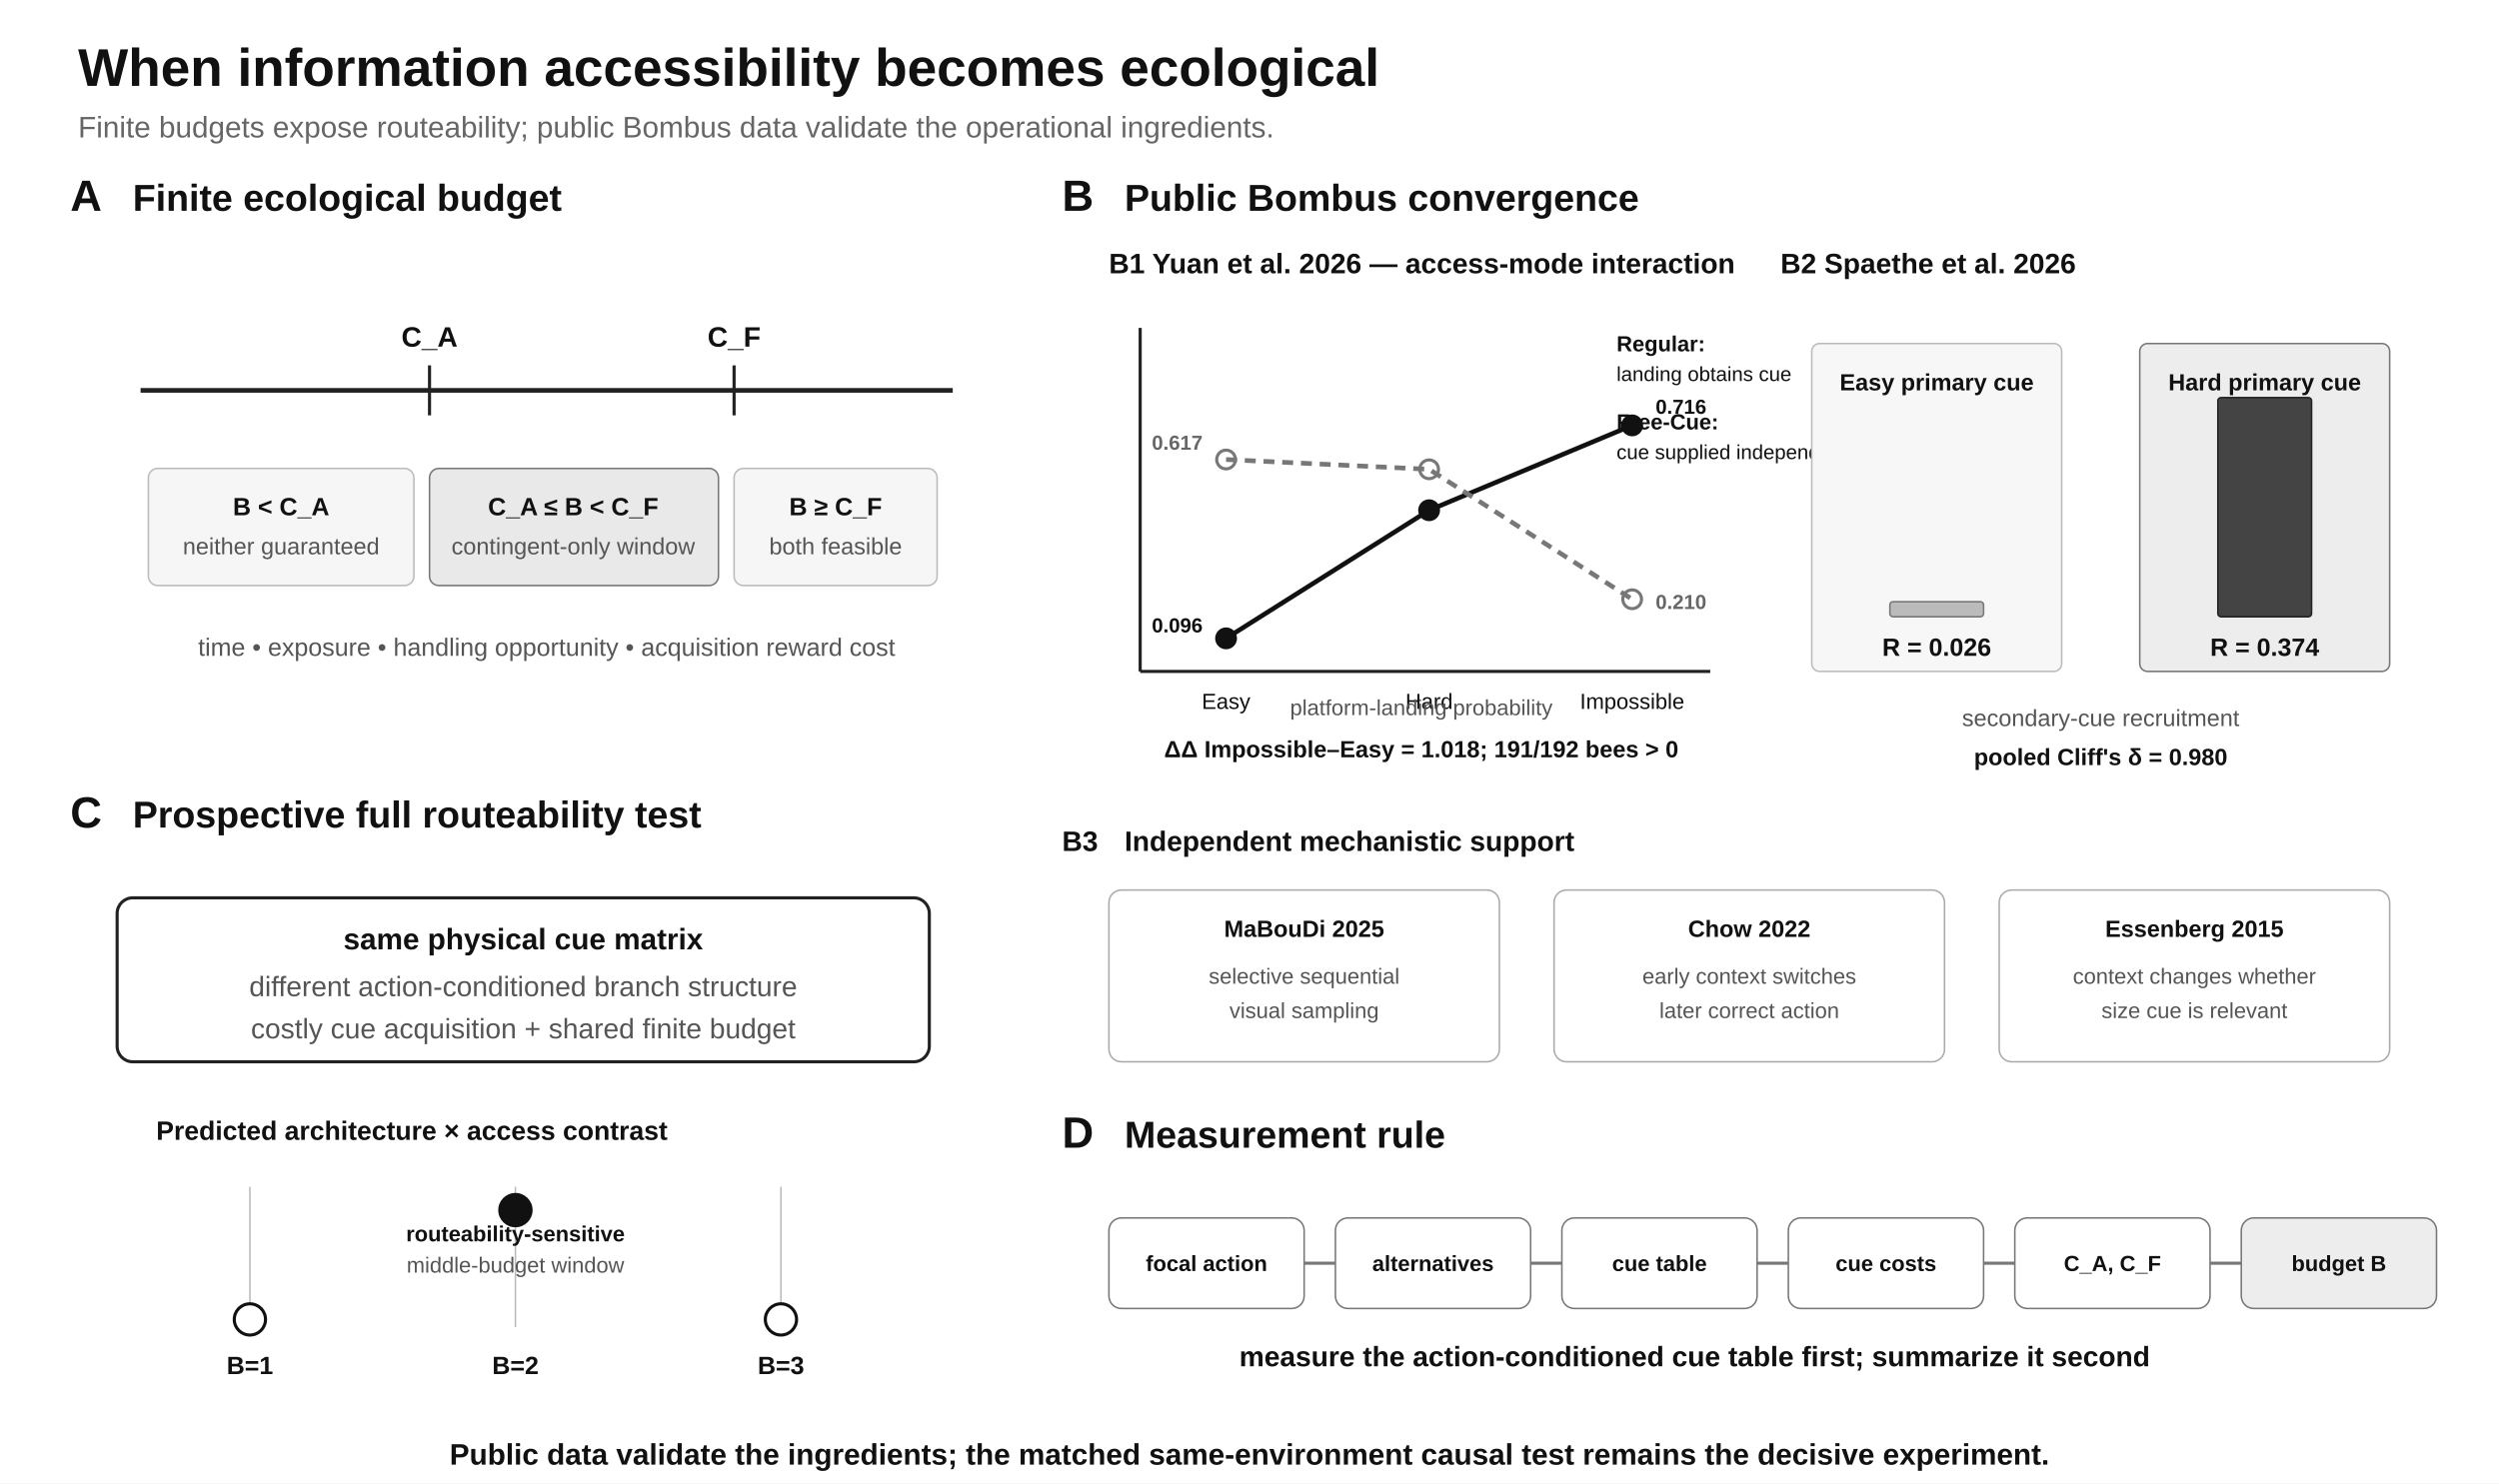
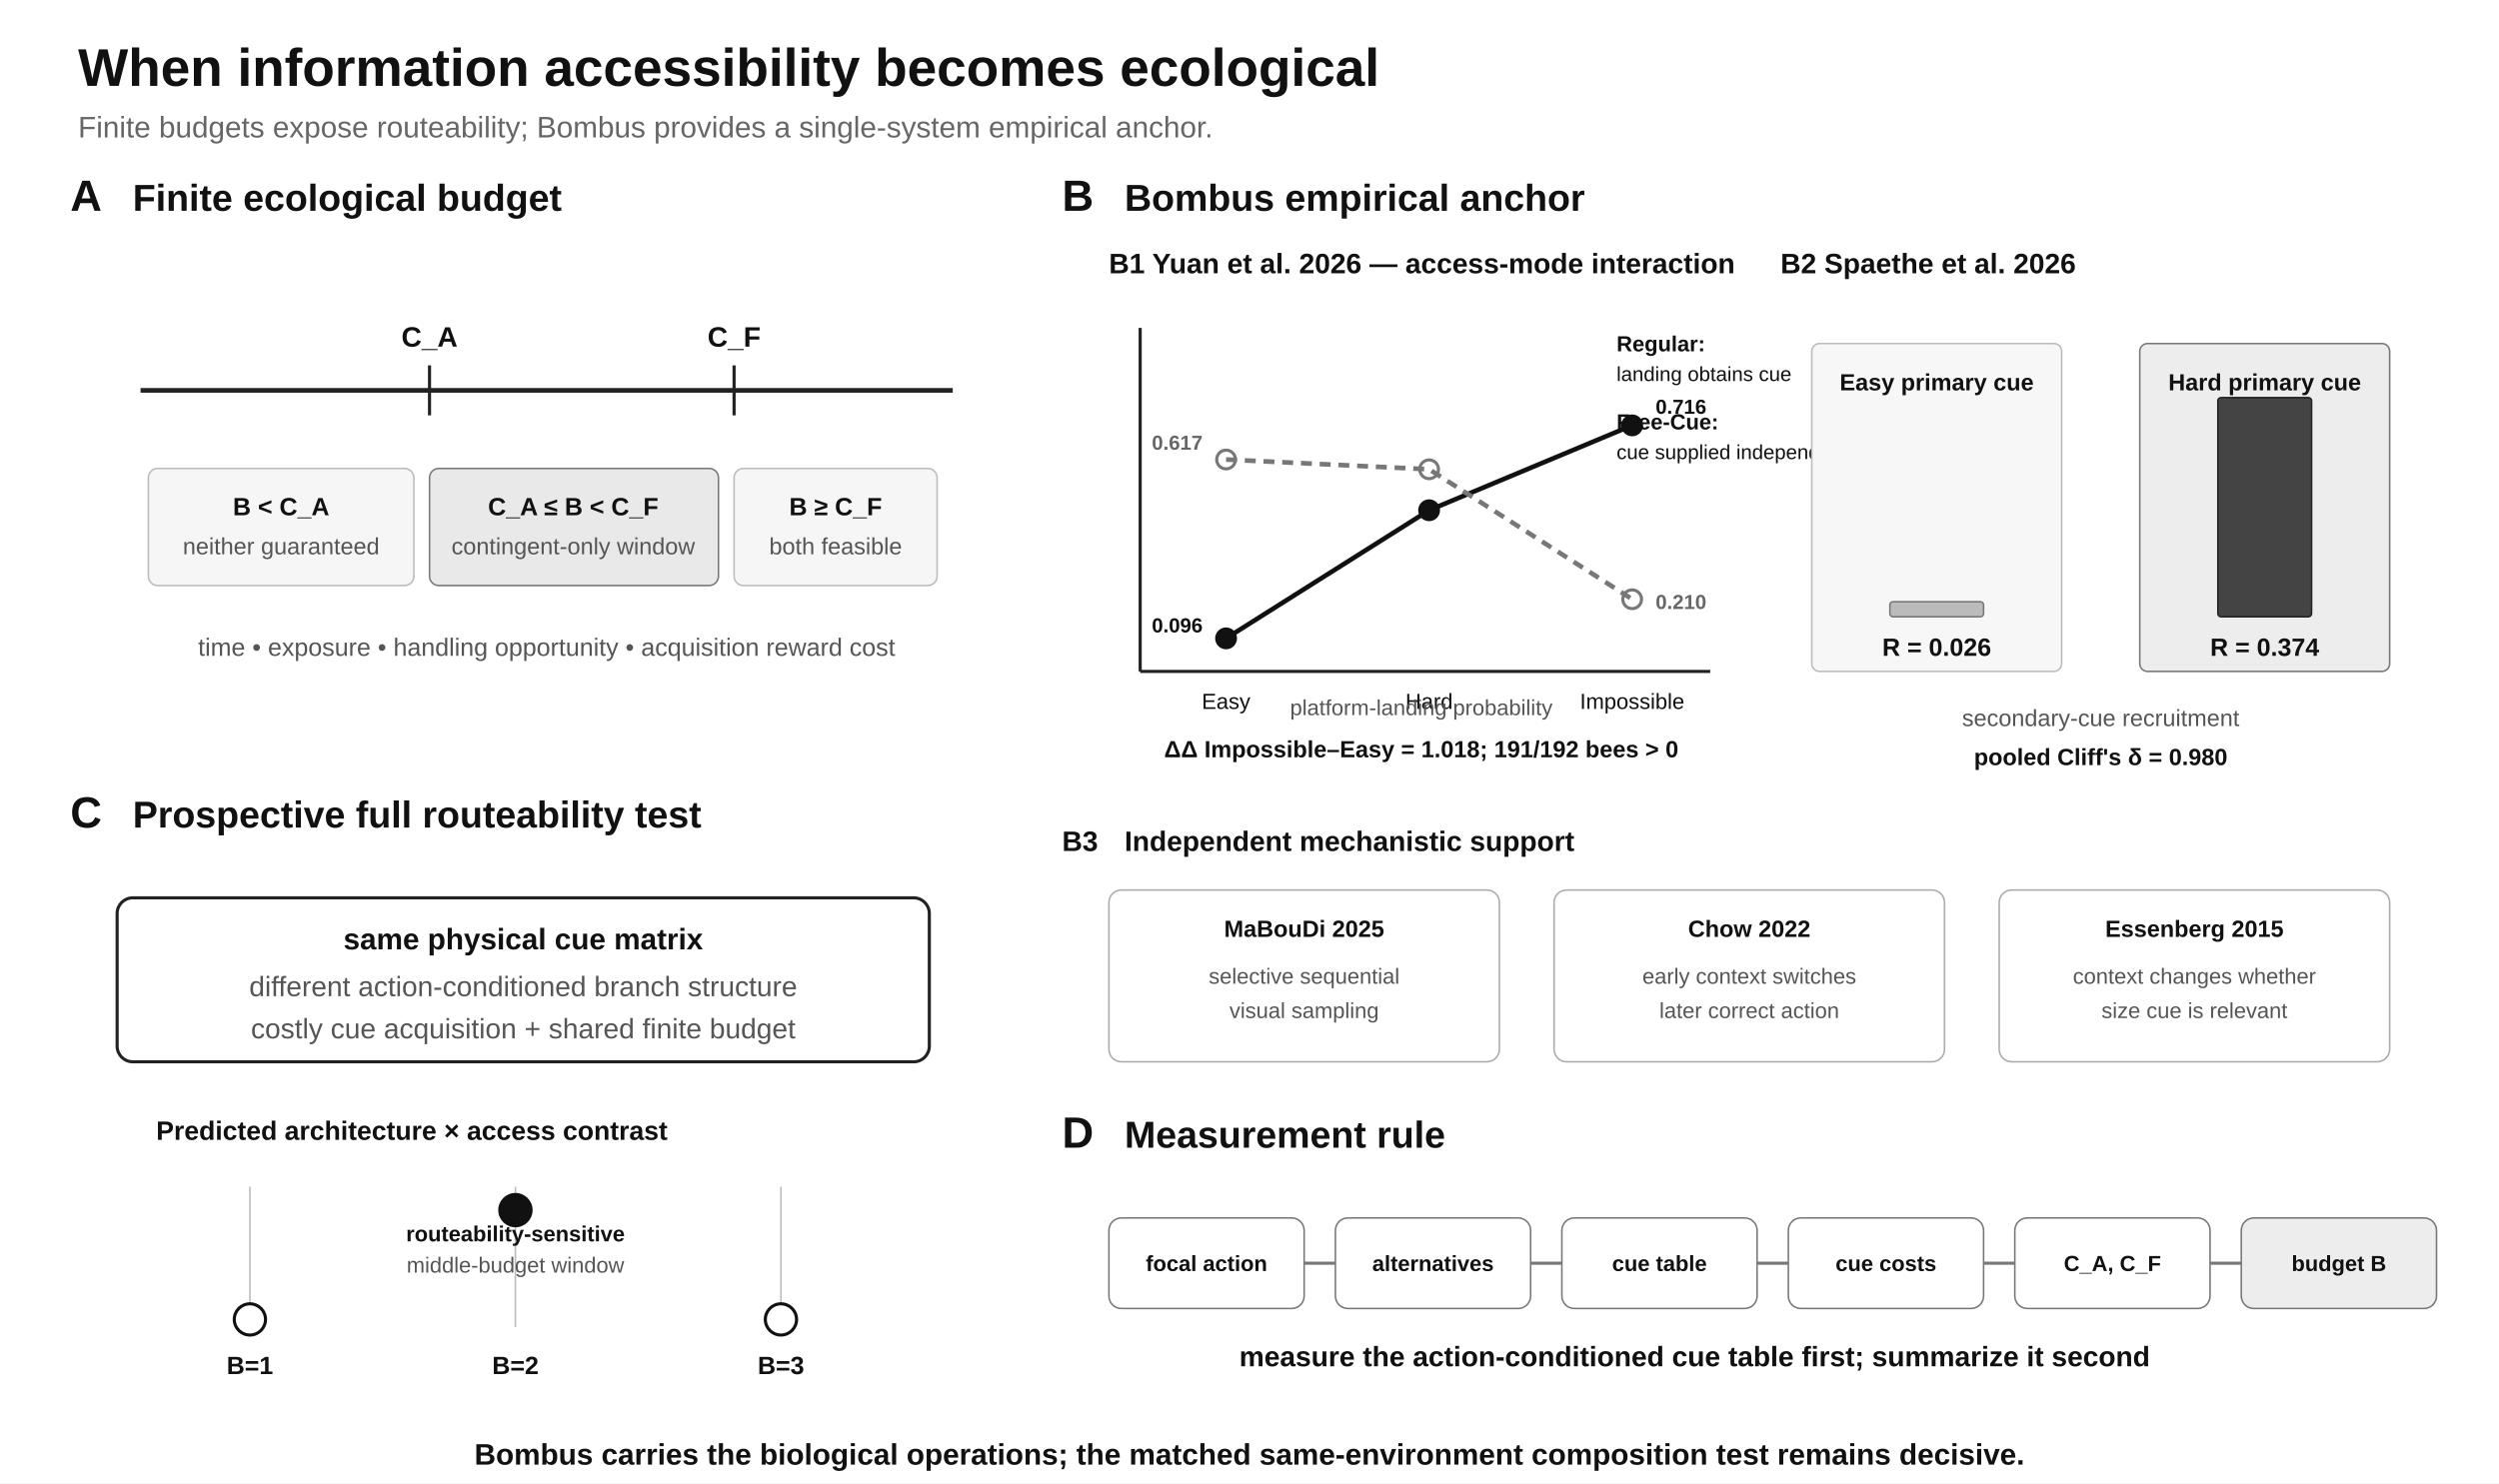
<svg xmlns="http://www.w3.org/2000/svg" width="1600" height="950" viewBox="0 0 1600 950">
  <rect x="0" y="0" width="1600" height="950" fill="#ffffff" />
  <style>text{font-family:Arial,Helvetica,sans-serif}</style>
  <text x="50" y="55" font-size="34" font-weight="bold" text-anchor="start" fill="#111111">When information accessibility becomes ecological</text>
-   <text x="50" y="88" font-size="19" font-weight="normal" text-anchor="start" fill="#666666">Finite budgets expose routeability; public Bombus data validate the operational ingredients.</text>
+   <text x="50" y="88" font-size="19" font-weight="normal" text-anchor="start" fill="#666666">Finite budgets expose routeability; Bombus provides a single-system empirical anchor.</text>
  <text x="45" y="135" font-size="28" font-weight="bold" text-anchor="start" fill="#111111">A</text>
  <text x="85" y="135" font-size="24" font-weight="bold" text-anchor="start" fill="#111111">Finite ecological budget</text>
  <line x1="90" y1="250" x2="610" y2="250" stroke="#222222" stroke-width="3" />
  <line x1="275" y1="234" x2="275" y2="266" stroke="#222222" stroke-width="2" />
  <text x="275" y="222" font-size="18" font-weight="bold" text-anchor="middle" fill="#111111">C_A</text>
  <line x1="470" y1="234" x2="470" y2="266" stroke="#222222" stroke-width="2" />
  <text x="470" y="222" font-size="18" font-weight="bold" text-anchor="middle" fill="#111111">C_F</text>
  <rect x="95" y="300" width="170" height="75" rx="6" fill="#f6f6f6" stroke="#bbbbbb" stroke-width="1" />
  <rect x="275" y="300" width="185" height="75" rx="6" fill="#e9e9e9" stroke="#777777" stroke-width="1" />
  <rect x="470" y="300" width="130" height="75" rx="6" fill="#f6f6f6" stroke="#bbbbbb" stroke-width="1" />
  <text x="180" y="330" font-size="16" font-weight="bold" text-anchor="middle" fill="#111111">B &lt; C_A</text>
  <text x="180" y="355" font-size="15" font-weight="normal" text-anchor="middle" fill="#555555">neither guaranteed</text>
  <text x="367" y="330" font-size="16" font-weight="bold" text-anchor="middle" fill="#111111">C_A ≤ B &lt; C_F</text>
  <text x="367" y="355" font-size="15" font-weight="normal" text-anchor="middle" fill="#555555">contingent-only window</text>
  <text x="535" y="330" font-size="16" font-weight="bold" text-anchor="middle" fill="#111111">B ≥ C_F</text>
  <text x="535" y="355" font-size="15" font-weight="normal" text-anchor="middle" fill="#555555">both feasible</text>
  <text x="350" y="420" font-size="16" font-weight="normal" text-anchor="middle" fill="#555555">time • exposure • handling opportunity • acquisition reward cost</text>
  <text x="680" y="135" font-size="28" font-weight="bold" text-anchor="start" fill="#111111">B</text>
-   <text x="720" y="135" font-size="24" font-weight="bold" text-anchor="start" fill="#111111">Public Bombus convergence</text>
+   <text x="720" y="135" font-size="24" font-weight="bold" text-anchor="start" fill="#111111">Bombus empirical anchor</text>
  <text x="710" y="175" font-size="18" font-weight="bold" text-anchor="start" fill="#111111">B1  Yuan et al. 2026 — access-mode interaction</text>
  <line x1="730" y1="430" x2="1095" y2="430" stroke="#222222" stroke-width="2" />
  <line x1="730" y1="430" x2="730" y2="210" stroke="#222222" stroke-width="2" />
  <text x="785" y="454" font-size="14" font-weight="normal" text-anchor="middle" fill="#111111">Easy</text>
  <circle cx="785" cy="408.824" r="6" fill="#111111" stroke="#111111" stroke-width="2" />
  <circle cx="785" cy="294.286" r="6" fill="#ffffff" stroke="#777777" stroke-width="2" />
  <text x="915" y="454" font-size="14" font-weight="normal" text-anchor="middle" fill="#111111">Hard</text>
  <circle cx="915" cy="326.771" r="6" fill="#111111" stroke="#111111" stroke-width="2" />
  <circle cx="915" cy="300.547" r="6" fill="#ffffff" stroke="#777777" stroke-width="2" />
  <text x="1045" y="454" font-size="14" font-weight="normal" text-anchor="middle" fill="#111111">Impossible</text>
  <circle cx="1045" cy="272.423" r="6" fill="#111111" stroke="#111111" stroke-width="2" />
  <circle cx="1045" cy="383.764" r="6" fill="#ffffff" stroke="#777777" stroke-width="2" />
  <polyline points="785,408.824 915,326.771 1045,272.423" fill="none" stroke="#111111" stroke-width="3" />
  <polyline points="785,294.286 915,300.547 1045,383.764" fill="none" stroke="#777777" stroke-width="3" stroke-dasharray="7 5" />
  <text x="1035" y="225" font-size="14" font-weight="bold" text-anchor="start" fill="#111111">Regular:</text>
  <text x="1035" y="244" font-size="13" font-weight="normal" text-anchor="#555555" fill="#111111">landing obtains cue</text>
  <text x="1035" y="275" font-size="14" font-weight="bold" text-anchor="#666666" fill="#111111">Free-Cue:</text>
  <text x="1035" y="294" font-size="13" font-weight="normal" text-anchor="#666666" fill="#111111">cue supplied independently</text>
  <text x="770" y="405" font-size="13" font-weight="bold" text-anchor="end" fill="#111111">0.096</text>
  <text x="1060" y="265" font-size="13" font-weight="bold" text-anchor="start" fill="#111111">0.716</text>
  <text x="770" y="288" font-size="13" font-weight="bold" text-anchor="end" fill="#666666">0.617</text>
  <text x="1060" y="390" font-size="13" font-weight="bold" text-anchor="start" fill="#666666">0.210</text>
  <text x="910" y="458" font-size="14" font-weight="normal" text-anchor="middle" fill="#555555">platform-landing probability</text>
  <text x="910" y="485" font-size="15" font-weight="bold" text-anchor="middle" fill="#111111">ΔΔ Impossible–Easy = 1.018; 191/192 bees &gt; 0</text>
  <text x="1140" y="175" font-size="18" font-weight="bold" text-anchor="start" fill="#111111">B2  Spaethe et al. 2026</text>
  <rect x="1160" y="220" width="160" height="210" rx="5" fill="#f7f7f7" stroke="#bbbbbb" stroke-width="1" />
  <rect x="1370" y="220" width="160" height="210" rx="5" fill="#ededed" stroke="#777777" stroke-width="1" />
  <text x="1240" y="250" font-size="15" font-weight="bold" text-anchor="middle" fill="#111111">Easy primary cue</text>
  <text x="1450" y="250" font-size="15" font-weight="bold" text-anchor="middle" fill="#111111">Hard primary cue</text>
  <rect x="1210" y="385.363" width="60" height="9.638" rx="2" fill="#bbbbbb" stroke="#777777" stroke-width="1" />
  <rect x="1420" y="254.638" width="60" height="140.362" rx="2" fill="#444444" stroke="#222222" stroke-width="1" />
  <text x="1240" y="420" font-size="16" font-weight="bold" text-anchor="middle" fill="#111111">R = 0.026</text>
  <text x="1450" y="420" font-size="16" font-weight="bold" text-anchor="middle" fill="#111111">R = 0.374</text>
  <text x="1345" y="465" font-size="15" font-weight="normal" text-anchor="middle" fill="#555555">secondary-cue recruitment</text>
  <text x="1345" y="490" font-size="15" font-weight="bold" text-anchor="middle" fill="#111111">pooled Cliff's δ = 0.980</text>
  <text x="680" y="545" font-size="18" font-weight="bold" text-anchor="start" fill="#111111">B3</text>
  <text x="720" y="545" font-size="18" font-weight="bold" text-anchor="start" fill="#111111">Independent mechanistic support</text>
  <rect x="710" y="570" width="250" height="110" rx="8" fill="#ffffff" stroke="#aaaaaa" stroke-width="1" />
  <text x="835" y="600" font-size="15" font-weight="bold" text-anchor="middle" fill="#111111">MaBouDi 2025</text>
  <text x="835" y="630" font-size="14" font-weight="normal" text-anchor="middle" fill="#555555">selective sequential</text>
  <text x="835" y="652" font-size="14" font-weight="normal" text-anchor="middle" fill="#555555">visual sampling</text>
  <rect x="995" y="570" width="250" height="110" rx="8" fill="#ffffff" stroke="#aaaaaa" stroke-width="1" />
  <text x="1120" y="600" font-size="15" font-weight="bold" text-anchor="middle" fill="#111111">Chow 2022</text>
  <text x="1120" y="630" font-size="14" font-weight="normal" text-anchor="middle" fill="#555555">early context switches</text>
  <text x="1120" y="652" font-size="14" font-weight="normal" text-anchor="middle" fill="#555555">later correct action</text>
  <rect x="1280" y="570" width="250" height="110" rx="8" fill="#ffffff" stroke="#aaaaaa" stroke-width="1" />
  <text x="1405" y="600" font-size="15" font-weight="bold" text-anchor="middle" fill="#111111">Essenberg 2015</text>
  <text x="1405" y="630" font-size="14" font-weight="normal" text-anchor="middle" fill="#555555">context changes whether</text>
  <text x="1405" y="652" font-size="14" font-weight="normal" text-anchor="middle" fill="#555555">size cue is relevant</text>
  <text x="45" y="530" font-size="28" font-weight="bold" text-anchor="start" fill="#111111">C</text>
  <text x="85" y="530" font-size="24" font-weight="bold" text-anchor="start" fill="#111111">Prospective full routeability test</text>
  <rect x="75" y="575" width="520" height="105" rx="10" fill="#ffffff" stroke="#222222" stroke-width="2" />
  <text x="335" y="608" font-size="19" font-weight="bold" text-anchor="middle" fill="#111111">same physical cue matrix</text>
  <text x="335" y="638" font-size="18" font-weight="normal" text-anchor="middle" fill="#555555">different action-conditioned branch structure</text>
  <text x="335" y="665" font-size="18" font-weight="normal" text-anchor="middle" fill="#555555">costly cue acquisition + shared finite budget</text>
  <text x="100" y="730" font-size="17" font-weight="bold" text-anchor="start" fill="#111111">Predicted architecture × access contrast</text>
  <line x1="160" y1="850" x2="160" y2="760" stroke="#bbbbbb" stroke-width="1" />
  <circle cx="160" cy="845" r="10" fill="#ffffff" stroke="#111111" stroke-width="2" />
  <text x="160" y="880" font-size="16" font-weight="bold" text-anchor="middle" fill="#111111">B=1</text>
  <line x1="330" y1="850" x2="330" y2="760" stroke="#bbbbbb" stroke-width="1" />
  <circle cx="330" cy="775" r="10" fill="#111111" stroke="#111111" stroke-width="2" />
  <text x="330" y="880" font-size="16" font-weight="bold" text-anchor="middle" fill="#111111">B=2</text>
  <line x1="500" y1="850" x2="500" y2="760" stroke="#bbbbbb" stroke-width="1" />
  <circle cx="500" cy="845" r="10" fill="#ffffff" stroke="#111111" stroke-width="2" />
  <text x="500" y="880" font-size="16" font-weight="bold" text-anchor="middle" fill="#111111">B=3</text>
  <text x="330" y="795" font-size="14" font-weight="bold" text-anchor="middle" fill="#111111">routeability-sensitive</text>
  <text x="330" y="815" font-size="14" font-weight="normal" text-anchor="middle" fill="#555555">middle-budget window</text>
  <text x="680" y="735" font-size="28" font-weight="bold" text-anchor="start" fill="#111111">D</text>
  <text x="720" y="735" font-size="24" font-weight="bold" text-anchor="start" fill="#111111">Measurement rule</text>
  <rect x="710" y="780" width="125" height="58" rx="8" fill="#ffffff" stroke="#777777" stroke-width="1" />
  <text x="772.5" y="814" font-size="14" font-weight="bold" text-anchor="middle" fill="#111111">focal action</text>
  <line x1="835" y1="809" x2="855" y2="809" stroke="#777777" stroke-width="2" />
  <rect x="855" y="780" width="125" height="58" rx="8" fill="#ffffff" stroke="#777777" stroke-width="1" />
  <text x="917.5" y="814" font-size="14" font-weight="bold" text-anchor="middle" fill="#111111">alternatives</text>
  <line x1="980" y1="809" x2="1000" y2="809" stroke="#777777" stroke-width="2" />
  <rect x="1000" y="780" width="125" height="58" rx="8" fill="#ffffff" stroke="#777777" stroke-width="1" />
  <text x="1062.5" y="814" font-size="14" font-weight="bold" text-anchor="middle" fill="#111111">cue table</text>
  <line x1="1125" y1="809" x2="1145" y2="809" stroke="#777777" stroke-width="2" />
  <rect x="1145" y="780" width="125" height="58" rx="8" fill="#ffffff" stroke="#777777" stroke-width="1" />
  <text x="1207.5" y="814" font-size="14" font-weight="bold" text-anchor="middle" fill="#111111">cue costs</text>
  <line x1="1270" y1="809" x2="1290" y2="809" stroke="#777777" stroke-width="2" />
  <rect x="1290" y="780" width="125" height="58" rx="8" fill="#ffffff" stroke="#777777" stroke-width="1" />
  <text x="1352.5" y="814" font-size="14" font-weight="bold" text-anchor="middle" fill="#111111">C_A, C_F</text>
  <line x1="1415" y1="809" x2="1435" y2="809" stroke="#777777" stroke-width="2" />
  <rect x="1435" y="780" width="125" height="58" rx="8" fill="#ededed" stroke="#777777" stroke-width="1" />
  <text x="1497.5" y="814" font-size="14" font-weight="bold" text-anchor="middle" fill="#111111">budget B</text>
  <text x="1085" y="875" font-size="18" font-weight="bold" text-anchor="middle" fill="#111111">measure the action-conditioned cue table first; summarize it second</text>
-   <text x="800" y="938" font-size="19" font-weight="bold" text-anchor="middle" fill="#111111">Public data validate the ingredients; the matched same-environment causal test remains the decisive experiment.</text>
+   <text x="800" y="938" font-size="19" font-weight="bold" text-anchor="middle" fill="#111111">Bombus carries the biological operations; the matched same-environment composition test remains decisive.</text>
</svg>
